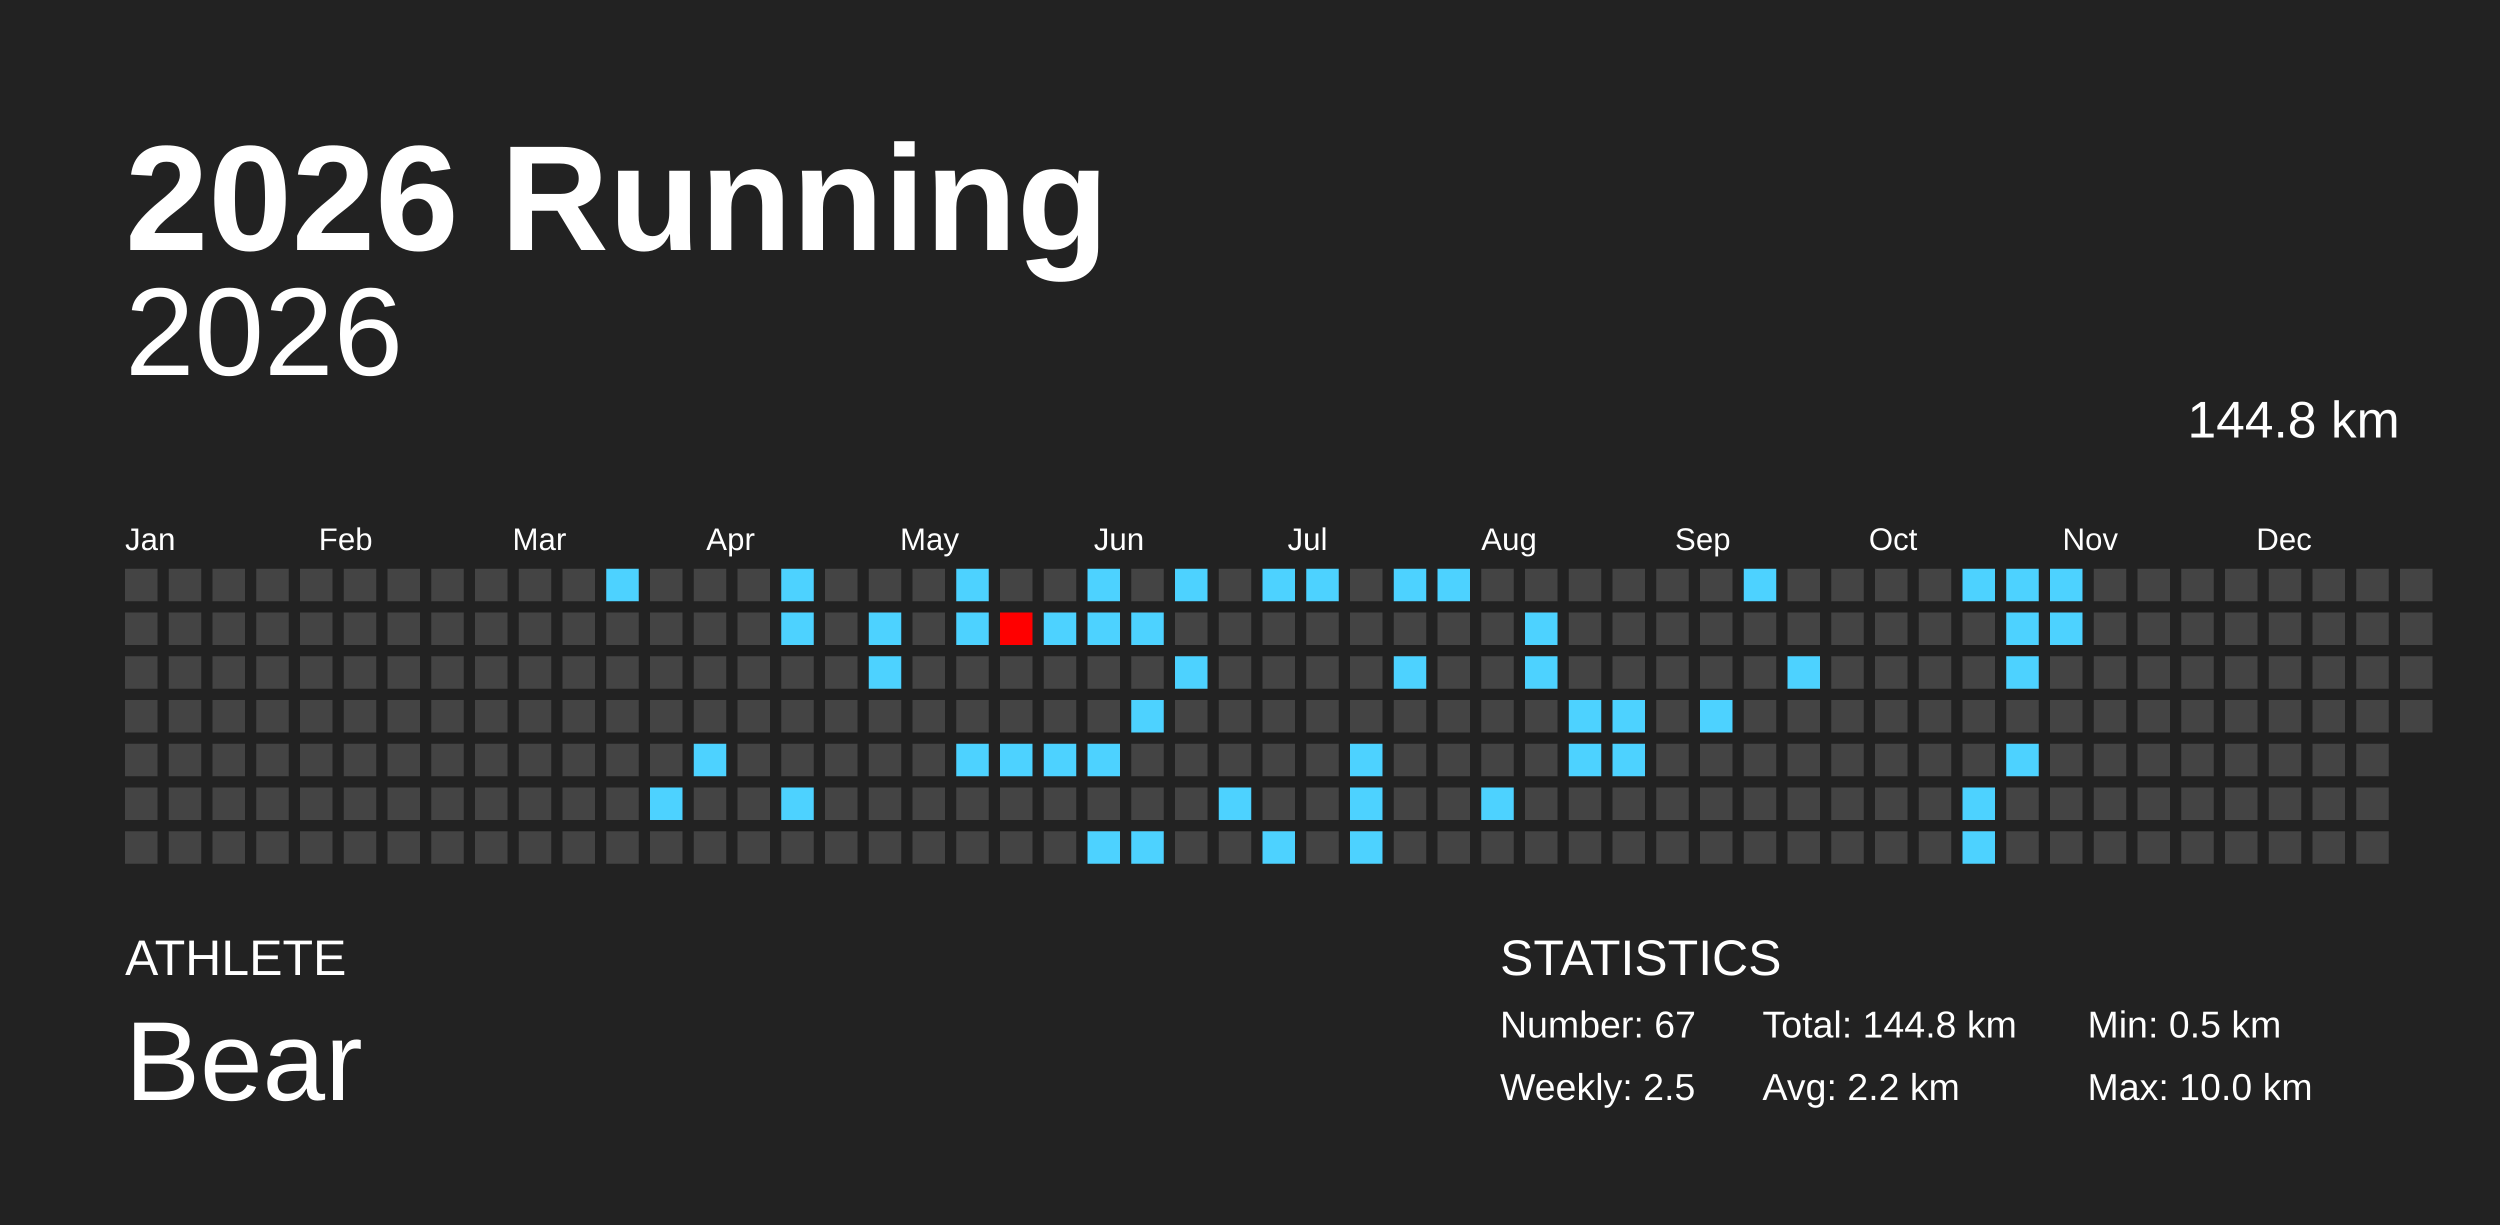
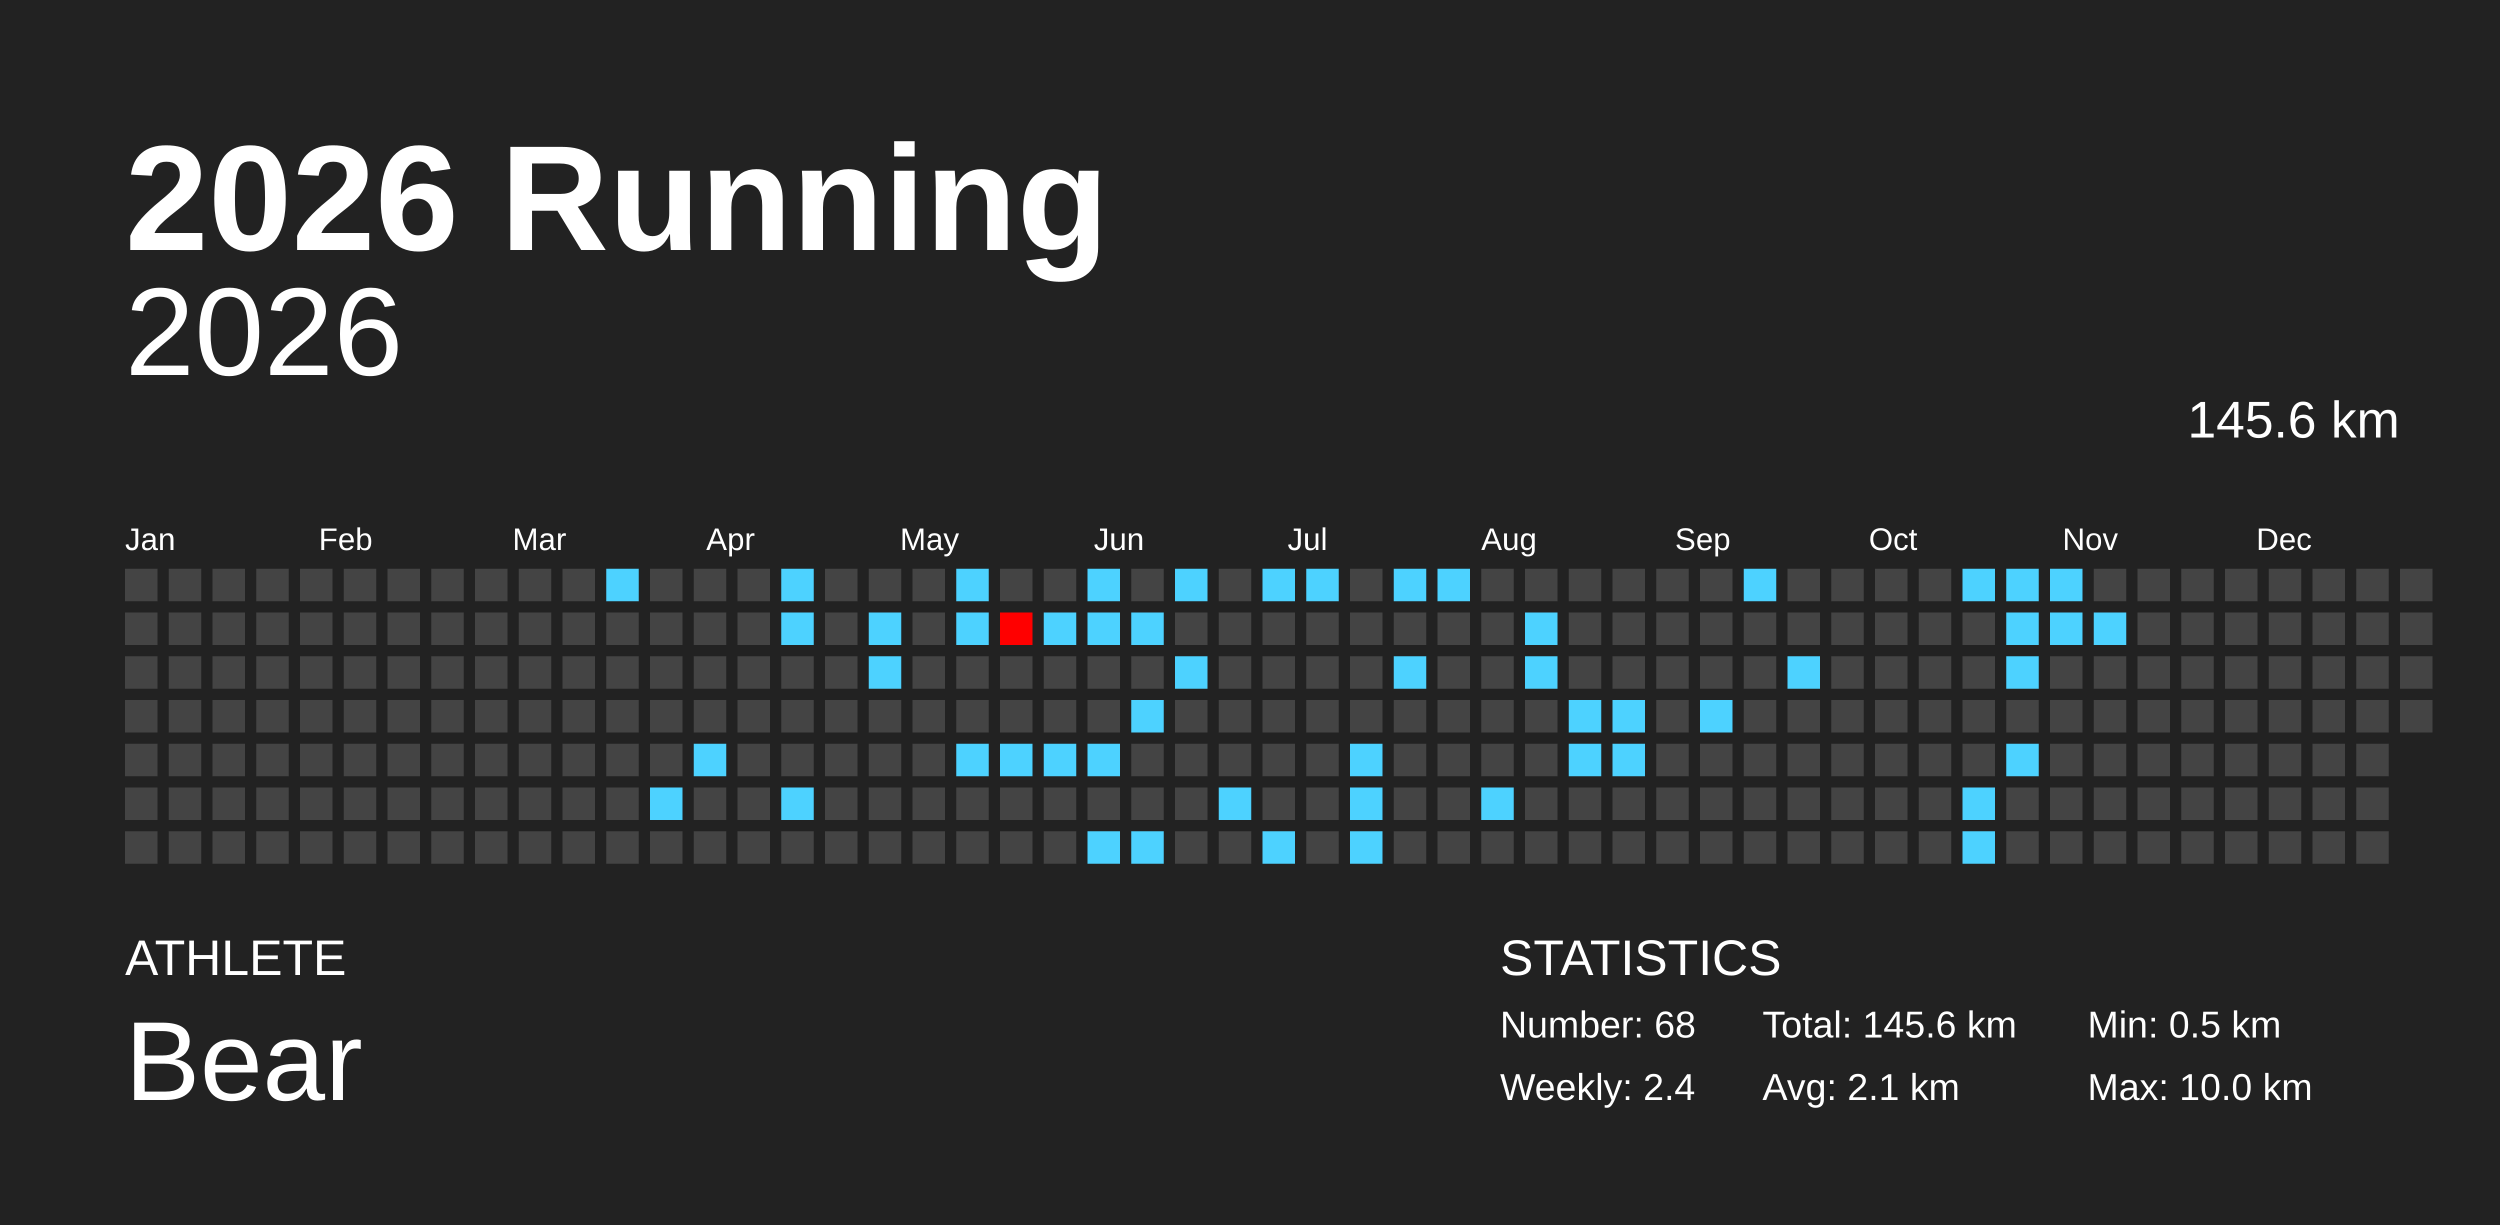
<svg xmlns="http://www.w3.org/2000/svg" baseProfile="full" height="98mm" version="1.1" viewBox="0,0,200,98" width="200mm">
  <defs />
  <rect fill="#222222" height="98" width="200" x="0" y="0" />
  <text fill="#FFFFFF" style="font-size:12px; font-family:Arial; font-weight:bold;" x="10" y="20">2026 Running</text>
  <text fill="#FFFFFF" style="font-size:4px; font-family:Arial" x="10" y="78">ATHLETE</text>
  <text fill="#FFFFFF" style="font-size:9px; font-family:Arial" x="10" y="88">Bear</text>
  <text fill="#FFFFFF" style="font-size:4px; font-family:Arial" x="120" y="78">STATISTICS</text>
-   <text fill="#FFFFFF" style="font-size:3px; font-family:Arial" x="120" y="83">Number: 67</text>
-   <text fill="#FFFFFF" style="font-size:3px; font-family:Arial" x="120" y="88">Weekly: 2.5</text>
-   <text fill="#FFFFFF" style="font-size:3px; font-family:Arial" x="141" y="83">Total: 144.8 km</text>
-   <text fill="#FFFFFF" style="font-size:3px; font-family:Arial" x="141" y="88">Avg: 2.2 km</text>
+   <text fill="#FFFFFF" style="font-size:3px; font-family:Arial" x="120" y="83">Number: 68</text>
+   <text fill="#FFFFFF" style="font-size:3px; font-family:Arial" x="120" y="88">Weekly: 2.4</text>
+   <text fill="#FFFFFF" style="font-size:3px; font-family:Arial" x="141" y="83">Total: 145.6 km</text>
+   <text fill="#FFFFFF" style="font-size:3px; font-family:Arial" x="141" y="88">Avg: 2.1 km</text>
  <text fill="#FFFFFF" style="font-size:3px; font-family:Arial" x="167" y="83">Min: 0.5 km</text>
  <text fill="#FFFFFF" style="font-size:3px; font-family:Arial" x="167" y="88">Max: 10.0 km</text>
  <text alignment-baseline="hanging" fill="#FFFFFF" style="font-size:10.0px; font-family:Arial;" x="10" y="30">2026</text>
-   <text alignment-baseline="hanging" fill="#FFFFFF" style="font-size:4.125px; font-family:Arial;" x="175" y="35">144.8 km</text>
+   <text alignment-baseline="hanging" fill="#FFFFFF" style="font-size:4.125px; font-family:Arial;" x="175" y="35">145.6 km</text>
  <text fill="#FFFFFF" style="font-size:2.5px; font-family:Arial" x="10.0" y="44">Jan</text>
  <text fill="#FFFFFF" style="font-size:2.5px; font-family:Arial" x="25.5" y="44">Feb</text>
  <text fill="#FFFFFF" style="font-size:2.5px; font-family:Arial" x="41.0" y="44">Mar</text>
  <text fill="#FFFFFF" style="font-size:2.5px; font-family:Arial" x="56.5" y="44">Apr</text>
  <text fill="#FFFFFF" style="font-size:2.5px; font-family:Arial" x="72.0" y="44">May</text>
  <text fill="#FFFFFF" style="font-size:2.5px; font-family:Arial" x="87.5" y="44">Jun</text>
  <text fill="#FFFFFF" style="font-size:2.5px; font-family:Arial" x="103.0" y="44">Jul</text>
  <text fill="#FFFFFF" style="font-size:2.5px; font-family:Arial" x="118.5" y="44">Aug</text>
  <text fill="#FFFFFF" style="font-size:2.5px; font-family:Arial" x="134.0" y="44">Sep</text>
  <text fill="#FFFFFF" style="font-size:2.5px; font-family:Arial" x="149.5" y="44">Oct</text>
  <text fill="#FFFFFF" style="font-size:2.5px; font-family:Arial" x="165.0" y="44">Nov</text>
  <text fill="#FFFFFF" style="font-size:2.5px; font-family:Arial" x="180.5" y="44">Dec</text>
  <rect fill="#444444" height="2.6" width="2.6" x="10.0" y="45.5" />
  <rect fill="#444444" height="2.6" width="2.6" x="10.0" y="49.0" />
  <rect fill="#444444" height="2.6" width="2.6" x="10.0" y="52.5" />
  <rect fill="#444444" height="2.6" width="2.6" x="10.0" y="56.0" />
  <rect fill="#444444" height="2.6" width="2.6" x="10.0" y="59.5" />
  <rect fill="#444444" height="2.6" width="2.6" x="10.0" y="63.0" />
  <rect fill="#444444" height="2.6" width="2.6" x="10.0" y="66.5" />
  <rect fill="#444444" height="2.6" width="2.6" x="13.5" y="45.5" />
  <rect fill="#444444" height="2.6" width="2.6" x="13.5" y="49.0" />
  <rect fill="#444444" height="2.6" width="2.6" x="13.5" y="52.5" />
  <rect fill="#444444" height="2.6" width="2.6" x="13.5" y="56.0" />
  <rect fill="#444444" height="2.6" width="2.6" x="13.5" y="59.5" />
  <rect fill="#444444" height="2.6" width="2.6" x="13.5" y="63.0" />
  <rect fill="#444444" height="2.6" width="2.6" x="13.5" y="66.5" />
  <rect fill="#444444" height="2.6" width="2.6" x="17.0" y="45.5" />
  <rect fill="#444444" height="2.6" width="2.6" x="17.0" y="49.0" />
  <rect fill="#444444" height="2.6" width="2.6" x="17.0" y="52.5" />
  <rect fill="#444444" height="2.6" width="2.6" x="17.0" y="56.0" />
  <rect fill="#444444" height="2.6" width="2.6" x="17.0" y="59.5" />
  <rect fill="#444444" height="2.6" width="2.6" x="17.0" y="63.0" />
  <rect fill="#444444" height="2.6" width="2.6" x="17.0" y="66.5" />
  <rect fill="#444444" height="2.6" width="2.6" x="20.5" y="45.5" />
  <rect fill="#444444" height="2.6" width="2.6" x="20.5" y="49.0" />
  <rect fill="#444444" height="2.6" width="2.6" x="20.5" y="52.5" />
  <rect fill="#444444" height="2.6" width="2.6" x="20.5" y="56.0" />
  <rect fill="#444444" height="2.6" width="2.6" x="20.5" y="59.5" />
  <rect fill="#444444" height="2.6" width="2.6" x="20.5" y="63.0" />
  <rect fill="#444444" height="2.6" width="2.6" x="20.5" y="66.5" />
  <rect fill="#444444" height="2.6" width="2.6" x="24.0" y="45.5" />
  <rect fill="#444444" height="2.6" width="2.6" x="24.0" y="49.0" />
  <rect fill="#444444" height="2.6" width="2.6" x="24.0" y="52.5" />
  <rect fill="#444444" height="2.6" width="2.6" x="24.0" y="56.0" />
  <rect fill="#444444" height="2.6" width="2.6" x="24.0" y="59.5" />
  <rect fill="#444444" height="2.6" width="2.6" x="24.0" y="63.0" />
  <rect fill="#444444" height="2.6" width="2.6" x="24.0" y="66.5" />
  <rect fill="#444444" height="2.6" width="2.6" x="27.5" y="45.5" />
  <rect fill="#444444" height="2.6" width="2.6" x="27.5" y="49.0" />
  <rect fill="#444444" height="2.6" width="2.6" x="27.5" y="52.5" />
  <rect fill="#444444" height="2.6" width="2.6" x="27.5" y="56.0" />
  <rect fill="#444444" height="2.6" width="2.6" x="27.5" y="59.5" />
  <rect fill="#444444" height="2.6" width="2.6" x="27.5" y="63.0" />
  <rect fill="#444444" height="2.6" width="2.6" x="27.5" y="66.5" />
  <rect fill="#444444" height="2.6" width="2.6" x="31.0" y="45.5" />
  <rect fill="#444444" height="2.6" width="2.6" x="31.0" y="49.0" />
  <rect fill="#444444" height="2.6" width="2.6" x="31.0" y="52.5" />
  <rect fill="#444444" height="2.6" width="2.6" x="31.0" y="56.0" />
  <rect fill="#444444" height="2.6" width="2.6" x="31.0" y="59.5" />
  <rect fill="#444444" height="2.6" width="2.6" x="31.0" y="63.0" />
  <rect fill="#444444" height="2.6" width="2.6" x="31.0" y="66.5" />
  <rect fill="#444444" height="2.6" width="2.6" x="34.5" y="45.5" />
  <rect fill="#444444" height="2.6" width="2.6" x="34.5" y="49.0" />
  <rect fill="#444444" height="2.6" width="2.6" x="34.5" y="52.5" />
  <rect fill="#444444" height="2.6" width="2.6" x="34.5" y="56.0" />
  <rect fill="#444444" height="2.6" width="2.6" x="34.5" y="59.5" />
  <rect fill="#444444" height="2.6" width="2.6" x="34.5" y="63.0" />
  <rect fill="#444444" height="2.6" width="2.6" x="34.5" y="66.5" />
  <rect fill="#444444" height="2.6" width="2.6" x="38.0" y="45.5" />
  <rect fill="#444444" height="2.6" width="2.6" x="38.0" y="49.0" />
  <rect fill="#444444" height="2.6" width="2.6" x="38.0" y="52.5" />
  <rect fill="#444444" height="2.6" width="2.6" x="38.0" y="56.0" />
  <rect fill="#444444" height="2.6" width="2.6" x="38.0" y="59.5" />
  <rect fill="#444444" height="2.6" width="2.6" x="38.0" y="63.0" />
  <rect fill="#444444" height="2.6" width="2.6" x="38.0" y="66.5" />
  <rect fill="#444444" height="2.6" width="2.6" x="41.5" y="45.5" />
  <rect fill="#444444" height="2.6" width="2.6" x="41.5" y="49.0" />
  <rect fill="#444444" height="2.6" width="2.6" x="41.5" y="52.5" />
  <rect fill="#444444" height="2.6" width="2.6" x="41.5" y="56.0" />
  <rect fill="#444444" height="2.6" width="2.6" x="41.5" y="59.5" />
  <rect fill="#444444" height="2.6" width="2.6" x="41.5" y="63.0" />
  <rect fill="#444444" height="2.6" width="2.6" x="41.5" y="66.5" />
  <rect fill="#444444" height="2.6" width="2.6" x="45.0" y="45.5" />
  <rect fill="#444444" height="2.6" width="2.6" x="45.0" y="49.0" />
  <rect fill="#444444" height="2.6" width="2.6" x="45.0" y="52.5" />
  <rect fill="#444444" height="2.6" width="2.6" x="45.0" y="56.0" />
  <rect fill="#444444" height="2.6" width="2.6" x="45.0" y="59.5" />
  <rect fill="#444444" height="2.6" width="2.6" x="45.0" y="63.0" />
  <rect fill="#444444" height="2.6" width="2.6" x="45.0" y="66.5" />
  <rect fill="#4dd2ff" height="2.6" width="2.6" x="48.5" y="45.5" />
  <rect fill="#444444" height="2.6" width="2.6" x="48.5" y="49.0" />
  <rect fill="#444444" height="2.6" width="2.6" x="48.5" y="52.5" />
  <rect fill="#444444" height="2.6" width="2.6" x="48.5" y="56.0" />
  <rect fill="#444444" height="2.6" width="2.6" x="48.5" y="59.5" />
  <rect fill="#444444" height="2.6" width="2.6" x="48.5" y="63.0" />
  <rect fill="#444444" height="2.6" width="2.6" x="48.5" y="66.5" />
  <rect fill="#444444" height="2.6" width="2.6" x="52.0" y="45.5" />
  <rect fill="#444444" height="2.6" width="2.6" x="52.0" y="49.0" />
  <rect fill="#444444" height="2.6" width="2.6" x="52.0" y="52.5" />
  <rect fill="#444444" height="2.6" width="2.6" x="52.0" y="56.0" />
  <rect fill="#444444" height="2.6" width="2.6" x="52.0" y="59.5" />
  <rect fill="#4dd2ff" height="2.6" width="2.6" x="52.0" y="63.0" />
  <rect fill="#444444" height="2.6" width="2.6" x="52.0" y="66.5" />
  <rect fill="#444444" height="2.6" width="2.6" x="55.5" y="45.5" />
  <rect fill="#444444" height="2.6" width="2.6" x="55.5" y="49.0" />
  <rect fill="#444444" height="2.6" width="2.6" x="55.5" y="52.5" />
  <rect fill="#444444" height="2.6" width="2.6" x="55.5" y="56.0" />
  <rect fill="#4dd2ff" height="2.6" width="2.6" x="55.5" y="59.5" />
  <rect fill="#444444" height="2.6" width="2.6" x="55.5" y="63.0" />
  <rect fill="#444444" height="2.6" width="2.6" x="55.5" y="66.5" />
  <rect fill="#444444" height="2.6" width="2.6" x="59.0" y="45.5" />
  <rect fill="#444444" height="2.6" width="2.6" x="59.0" y="49.0" />
  <rect fill="#444444" height="2.6" width="2.6" x="59.0" y="52.5" />
  <rect fill="#444444" height="2.6" width="2.6" x="59.0" y="56.0" />
  <rect fill="#444444" height="2.6" width="2.6" x="59.0" y="59.5" />
  <rect fill="#444444" height="2.6" width="2.6" x="59.0" y="63.0" />
  <rect fill="#444444" height="2.6" width="2.6" x="59.0" y="66.5" />
  <rect fill="#4dd2ff" height="2.6" width="2.6" x="62.5" y="45.5" />
  <rect fill="#4dd2ff" height="2.6" width="2.6" x="62.5" y="49.0" />
  <rect fill="#444444" height="2.6" width="2.6" x="62.5" y="52.5" />
  <rect fill="#444444" height="2.6" width="2.6" x="62.5" y="56.0" />
  <rect fill="#444444" height="2.6" width="2.6" x="62.5" y="59.5" />
  <rect fill="#4dd2ff" height="2.6" width="2.6" x="62.5" y="63.0" />
  <rect fill="#444444" height="2.6" width="2.6" x="62.5" y="66.5" />
  <rect fill="#444444" height="2.6" width="2.6" x="66.0" y="45.5" />
  <rect fill="#444444" height="2.6" width="2.6" x="66.0" y="49.0" />
  <rect fill="#444444" height="2.6" width="2.6" x="66.0" y="52.5" />
  <rect fill="#444444" height="2.6" width="2.6" x="66.0" y="56.0" />
  <rect fill="#444444" height="2.6" width="2.6" x="66.0" y="59.5" />
  <rect fill="#444444" height="2.6" width="2.6" x="66.0" y="63.0" />
  <rect fill="#444444" height="2.6" width="2.6" x="66.0" y="66.5" />
  <rect fill="#444444" height="2.6" width="2.6" x="69.5" y="45.5" />
  <rect fill="#4dd2ff" height="2.6" width="2.6" x="69.5" y="49.0" />
  <rect fill="#4dd2ff" height="2.6" width="2.6" x="69.5" y="52.5" />
  <rect fill="#444444" height="2.6" width="2.6" x="69.5" y="56.0" />
  <rect fill="#444444" height="2.6" width="2.6" x="69.5" y="59.5" />
  <rect fill="#444444" height="2.6" width="2.6" x="69.5" y="63.0" />
  <rect fill="#444444" height="2.6" width="2.6" x="69.5" y="66.5" />
  <rect fill="#444444" height="2.6" width="2.6" x="73.0" y="45.5" />
  <rect fill="#444444" height="2.6" width="2.6" x="73.0" y="49.0" />
  <rect fill="#444444" height="2.6" width="2.6" x="73.0" y="52.5" />
  <rect fill="#444444" height="2.6" width="2.6" x="73.0" y="56.0" />
  <rect fill="#444444" height="2.6" width="2.6" x="73.0" y="59.5" />
  <rect fill="#444444" height="2.6" width="2.6" x="73.0" y="63.0" />
  <rect fill="#444444" height="2.6" width="2.6" x="73.0" y="66.5" />
  <rect fill="#4dd2ff" height="2.6" width="2.6" x="76.5" y="45.5" />
  <rect fill="#4dd2ff" height="2.6" width="2.6" x="76.5" y="49.0" />
  <rect fill="#444444" height="2.6" width="2.6" x="76.5" y="52.5" />
  <rect fill="#444444" height="2.6" width="2.6" x="76.5" y="56.0" />
  <rect fill="#4dd2ff" height="2.6" width="2.6" x="76.5" y="59.5" />
  <rect fill="#444444" height="2.6" width="2.6" x="76.5" y="63.0" />
  <rect fill="#444444" height="2.6" width="2.6" x="76.5" y="66.5" />
  <rect fill="#444444" height="2.6" width="2.6" x="80.0" y="45.5" />
  <rect fill="#ff0000" height="2.6" width="2.6" x="80.0" y="49.0" />
  <rect fill="#444444" height="2.6" width="2.6" x="80.0" y="52.5" />
  <rect fill="#444444" height="2.6" width="2.6" x="80.0" y="56.0" />
  <rect fill="#4dd2ff" height="2.6" width="2.6" x="80.0" y="59.5" />
  <rect fill="#444444" height="2.6" width="2.6" x="80.0" y="63.0" />
  <rect fill="#444444" height="2.6" width="2.6" x="80.0" y="66.5" />
  <rect fill="#444444" height="2.6" width="2.6" x="83.5" y="45.5" />
  <rect fill="#4dd2ff" height="2.6" width="2.6" x="83.5" y="49.0" />
  <rect fill="#444444" height="2.6" width="2.6" x="83.5" y="52.5" />
  <rect fill="#444444" height="2.6" width="2.6" x="83.5" y="56.0" />
  <rect fill="#4dd2ff" height="2.6" width="2.6" x="83.5" y="59.5" />
  <rect fill="#444444" height="2.6" width="2.6" x="83.5" y="63.0" />
  <rect fill="#444444" height="2.6" width="2.6" x="83.5" y="66.5" />
  <rect fill="#4dd2ff" height="2.6" width="2.6" x="87.0" y="45.5" />
  <rect fill="#4dd2ff" height="2.6" width="2.6" x="87.0" y="49.0" />
  <rect fill="#444444" height="2.6" width="2.6" x="87.0" y="52.5" />
  <rect fill="#444444" height="2.6" width="2.6" x="87.0" y="56.0" />
  <rect fill="#4dd2ff" height="2.6" width="2.6" x="87.0" y="59.5" />
  <rect fill="#444444" height="2.6" width="2.6" x="87.0" y="63.0" />
  <rect fill="#4dd2ff" height="2.6" width="2.6" x="87.0" y="66.5" />
  <rect fill="#444444" height="2.6" width="2.6" x="90.5" y="45.5" />
  <rect fill="#4dd2ff" height="2.6" width="2.6" x="90.5" y="49.0" />
  <rect fill="#444444" height="2.6" width="2.6" x="90.5" y="52.5" />
  <rect fill="#4dd2ff" height="2.6" width="2.6" x="90.5" y="56.0" />
  <rect fill="#444444" height="2.6" width="2.6" x="90.5" y="59.5" />
  <rect fill="#444444" height="2.6" width="2.6" x="90.5" y="63.0" />
  <rect fill="#4dd2ff" height="2.6" width="2.6" x="90.5" y="66.5" />
  <rect fill="#4dd2ff" height="2.6" width="2.6" x="94.0" y="45.5" />
  <rect fill="#444444" height="2.6" width="2.6" x="94.0" y="49.0" />
  <rect fill="#4dd2ff" height="2.6" width="2.6" x="94.0" y="52.5" />
  <rect fill="#444444" height="2.6" width="2.6" x="94.0" y="56.0" />
  <rect fill="#444444" height="2.6" width="2.6" x="94.0" y="59.5" />
  <rect fill="#444444" height="2.6" width="2.6" x="94.0" y="63.0" />
  <rect fill="#444444" height="2.6" width="2.6" x="94.0" y="66.5" />
  <rect fill="#444444" height="2.6" width="2.6" x="97.5" y="45.5" />
  <rect fill="#444444" height="2.6" width="2.6" x="97.5" y="49.0" />
  <rect fill="#444444" height="2.6" width="2.6" x="97.5" y="52.5" />
  <rect fill="#444444" height="2.6" width="2.6" x="97.5" y="56.0" />
  <rect fill="#444444" height="2.6" width="2.6" x="97.5" y="59.5" />
  <rect fill="#4dd2ff" height="2.6" width="2.6" x="97.5" y="63.0" />
  <rect fill="#444444" height="2.6" width="2.6" x="97.5" y="66.5" />
  <rect fill="#4dd2ff" height="2.6" width="2.6" x="101.0" y="45.5" />
  <rect fill="#444444" height="2.6" width="2.6" x="101.0" y="49.0" />
  <rect fill="#444444" height="2.6" width="2.6" x="101.0" y="52.5" />
  <rect fill="#444444" height="2.6" width="2.6" x="101.0" y="56.0" />
  <rect fill="#444444" height="2.6" width="2.6" x="101.0" y="59.5" />
  <rect fill="#444444" height="2.6" width="2.6" x="101.0" y="63.0" />
  <rect fill="#4dd2ff" height="2.6" width="2.6" x="101.0" y="66.5" />
  <rect fill="#4dd2ff" height="2.6" width="2.6" x="104.5" y="45.5" />
  <rect fill="#444444" height="2.6" width="2.6" x="104.5" y="49.0" />
  <rect fill="#444444" height="2.6" width="2.6" x="104.5" y="52.5" />
  <rect fill="#444444" height="2.6" width="2.6" x="104.5" y="56.0" />
  <rect fill="#444444" height="2.6" width="2.6" x="104.5" y="59.5" />
  <rect fill="#444444" height="2.6" width="2.6" x="104.5" y="63.0" />
  <rect fill="#444444" height="2.6" width="2.6" x="104.5" y="66.5" />
  <rect fill="#444444" height="2.6" width="2.6" x="108.0" y="45.5" />
  <rect fill="#444444" height="2.6" width="2.6" x="108.0" y="49.0" />
  <rect fill="#444444" height="2.6" width="2.6" x="108.0" y="52.5" />
  <rect fill="#444444" height="2.6" width="2.6" x="108.0" y="56.0" />
  <rect fill="#4dd2ff" height="2.6" width="2.6" x="108.0" y="59.5" />
  <rect fill="#4dd2ff" height="2.6" width="2.6" x="108.0" y="63.0" />
  <rect fill="#4dd2ff" height="2.6" width="2.6" x="108.0" y="66.5" />
  <rect fill="#4dd2ff" height="2.6" width="2.6" x="111.5" y="45.5" />
  <rect fill="#444444" height="2.6" width="2.6" x="111.5" y="49.0" />
  <rect fill="#4dd2ff" height="2.6" width="2.6" x="111.5" y="52.5" />
  <rect fill="#444444" height="2.6" width="2.6" x="111.5" y="56.0" />
  <rect fill="#444444" height="2.6" width="2.6" x="111.5" y="59.5" />
  <rect fill="#444444" height="2.6" width="2.6" x="111.5" y="63.0" />
  <rect fill="#444444" height="2.6" width="2.6" x="111.5" y="66.5" />
  <rect fill="#4dd2ff" height="2.6" width="2.6" x="115.0" y="45.5" />
  <rect fill="#444444" height="2.6" width="2.6" x="115.0" y="49.0" />
  <rect fill="#444444" height="2.6" width="2.6" x="115.0" y="52.5" />
  <rect fill="#444444" height="2.6" width="2.6" x="115.0" y="56.0" />
  <rect fill="#444444" height="2.6" width="2.6" x="115.0" y="59.5" />
  <rect fill="#444444" height="2.6" width="2.6" x="115.0" y="63.0" />
  <rect fill="#444444" height="2.6" width="2.6" x="115.0" y="66.5" />
  <rect fill="#444444" height="2.6" width="2.6" x="118.5" y="45.5" />
  <rect fill="#444444" height="2.6" width="2.6" x="118.5" y="49.0" />
  <rect fill="#444444" height="2.6" width="2.6" x="118.5" y="52.5" />
  <rect fill="#444444" height="2.6" width="2.6" x="118.5" y="56.0" />
  <rect fill="#444444" height="2.6" width="2.6" x="118.5" y="59.5" />
  <rect fill="#4dd2ff" height="2.6" width="2.6" x="118.5" y="63.0" />
  <rect fill="#444444" height="2.6" width="2.6" x="118.5" y="66.5" />
  <rect fill="#444444" height="2.6" width="2.6" x="122.0" y="45.5" />
  <rect fill="#4dd2ff" height="2.6" width="2.6" x="122.0" y="49.0" />
  <rect fill="#4dd2ff" height="2.6" width="2.6" x="122.0" y="52.5" />
  <rect fill="#444444" height="2.6" width="2.6" x="122.0" y="56.0" />
  <rect fill="#444444" height="2.6" width="2.6" x="122.0" y="59.5" />
  <rect fill="#444444" height="2.6" width="2.6" x="122.0" y="63.0" />
  <rect fill="#444444" height="2.6" width="2.6" x="122.0" y="66.5" />
  <rect fill="#444444" height="2.6" width="2.6" x="125.5" y="45.5" />
  <rect fill="#444444" height="2.6" width="2.6" x="125.5" y="49.0" />
  <rect fill="#444444" height="2.6" width="2.6" x="125.5" y="52.5" />
  <rect fill="#4dd2ff" height="2.6" width="2.6" x="125.5" y="56.0" />
  <rect fill="#4dd2ff" height="2.6" width="2.6" x="125.5" y="59.5" />
  <rect fill="#444444" height="2.6" width="2.6" x="125.5" y="63.0" />
  <rect fill="#444444" height="2.6" width="2.6" x="125.5" y="66.5" />
  <rect fill="#444444" height="2.6" width="2.6" x="129.0" y="45.5" />
  <rect fill="#444444" height="2.6" width="2.6" x="129.0" y="49.0" />
  <rect fill="#444444" height="2.6" width="2.6" x="129.0" y="52.5" />
  <rect fill="#4dd2ff" height="2.6" width="2.6" x="129.0" y="56.0" />
  <rect fill="#4dd2ff" height="2.6" width="2.6" x="129.0" y="59.5" />
  <rect fill="#444444" height="2.6" width="2.6" x="129.0" y="63.0" />
  <rect fill="#444444" height="2.6" width="2.6" x="129.0" y="66.5" />
  <rect fill="#444444" height="2.6" width="2.6" x="132.5" y="45.5" />
  <rect fill="#444444" height="2.6" width="2.6" x="132.5" y="49.0" />
  <rect fill="#444444" height="2.6" width="2.6" x="132.5" y="52.5" />
  <rect fill="#444444" height="2.6" width="2.6" x="132.5" y="56.0" />
  <rect fill="#444444" height="2.6" width="2.6" x="132.5" y="59.5" />
  <rect fill="#444444" height="2.6" width="2.6" x="132.5" y="63.0" />
  <rect fill="#444444" height="2.6" width="2.6" x="132.5" y="66.5" />
  <rect fill="#444444" height="2.6" width="2.6" x="136.0" y="45.5" />
  <rect fill="#444444" height="2.6" width="2.6" x="136.0" y="49.0" />
  <rect fill="#444444" height="2.6" width="2.6" x="136.0" y="52.5" />
  <rect fill="#4dd2ff" height="2.6" width="2.6" x="136.0" y="56.0" />
  <rect fill="#444444" height="2.6" width="2.6" x="136.0" y="59.5" />
  <rect fill="#444444" height="2.6" width="2.6" x="136.0" y="63.0" />
  <rect fill="#444444" height="2.6" width="2.6" x="136.0" y="66.5" />
  <rect fill="#4dd2ff" height="2.6" width="2.6" x="139.5" y="45.5" />
  <rect fill="#444444" height="2.6" width="2.6" x="139.5" y="49.0" />
  <rect fill="#444444" height="2.6" width="2.6" x="139.5" y="52.5" />
  <rect fill="#444444" height="2.6" width="2.6" x="139.5" y="56.0" />
  <rect fill="#444444" height="2.6" width="2.6" x="139.5" y="59.5" />
  <rect fill="#444444" height="2.6" width="2.6" x="139.5" y="63.0" />
  <rect fill="#444444" height="2.6" width="2.6" x="139.5" y="66.5" />
  <rect fill="#444444" height="2.6" width="2.6" x="143.0" y="45.5" />
  <rect fill="#444444" height="2.6" width="2.6" x="143.0" y="49.0" />
  <rect fill="#4dd2ff" height="2.6" width="2.6" x="143.0" y="52.5" />
  <rect fill="#444444" height="2.6" width="2.6" x="143.0" y="56.0" />
  <rect fill="#444444" height="2.6" width="2.6" x="143.0" y="59.5" />
  <rect fill="#444444" height="2.6" width="2.6" x="143.0" y="63.0" />
  <rect fill="#444444" height="2.6" width="2.6" x="143.0" y="66.5" />
  <rect fill="#444444" height="2.6" width="2.6" x="146.5" y="45.5" />
  <rect fill="#444444" height="2.6" width="2.6" x="146.5" y="49.0" />
  <rect fill="#444444" height="2.6" width="2.6" x="146.5" y="52.5" />
  <rect fill="#444444" height="2.6" width="2.6" x="146.5" y="56.0" />
  <rect fill="#444444" height="2.6" width="2.6" x="146.5" y="59.5" />
  <rect fill="#444444" height="2.6" width="2.6" x="146.5" y="63.0" />
  <rect fill="#444444" height="2.6" width="2.6" x="146.5" y="66.5" />
  <rect fill="#444444" height="2.6" width="2.6" x="150.0" y="45.5" />
  <rect fill="#444444" height="2.6" width="2.6" x="150.0" y="49.0" />
  <rect fill="#444444" height="2.6" width="2.6" x="150.0" y="52.5" />
  <rect fill="#444444" height="2.6" width="2.6" x="150.0" y="56.0" />
  <rect fill="#444444" height="2.6" width="2.6" x="150.0" y="59.5" />
  <rect fill="#444444" height="2.6" width="2.6" x="150.0" y="63.0" />
  <rect fill="#444444" height="2.6" width="2.6" x="150.0" y="66.5" />
  <rect fill="#444444" height="2.6" width="2.6" x="153.5" y="45.5" />
  <rect fill="#444444" height="2.6" width="2.6" x="153.5" y="49.0" />
  <rect fill="#444444" height="2.6" width="2.6" x="153.5" y="52.5" />
  <rect fill="#444444" height="2.6" width="2.6" x="153.5" y="56.0" />
  <rect fill="#444444" height="2.6" width="2.6" x="153.5" y="59.5" />
  <rect fill="#444444" height="2.6" width="2.6" x="153.5" y="63.0" />
  <rect fill="#444444" height="2.6" width="2.6" x="153.5" y="66.5" />
  <rect fill="#4dd2ff" height="2.6" width="2.6" x="157.0" y="45.5" />
  <rect fill="#444444" height="2.6" width="2.6" x="157.0" y="49.0" />
  <rect fill="#444444" height="2.6" width="2.6" x="157.0" y="52.5" />
  <rect fill="#444444" height="2.6" width="2.6" x="157.0" y="56.0" />
  <rect fill="#444444" height="2.6" width="2.6" x="157.0" y="59.5" />
  <rect fill="#4dd2ff" height="2.6" width="2.6" x="157.0" y="63.0" />
  <rect fill="#4dd2ff" height="2.6" width="2.6" x="157.0" y="66.5" />
  <rect fill="#4dd2ff" height="2.6" width="2.6" x="160.5" y="45.5" />
  <rect fill="#4dd2ff" height="2.6" width="2.6" x="160.5" y="49.0" />
  <rect fill="#4dd2ff" height="2.6" width="2.6" x="160.5" y="52.5" />
  <rect fill="#444444" height="2.6" width="2.6" x="160.5" y="56.0" />
  <rect fill="#4dd2ff" height="2.6" width="2.6" x="160.5" y="59.5" />
  <rect fill="#444444" height="2.6" width="2.6" x="160.5" y="63.0" />
  <rect fill="#444444" height="2.6" width="2.6" x="160.5" y="66.5" />
  <rect fill="#4dd2ff" height="2.6" width="2.6" x="164.0" y="45.5" />
  <rect fill="#4dd2ff" height="2.6" width="2.6" x="164.0" y="49.0" />
  <rect fill="#444444" height="2.6" width="2.6" x="164.0" y="52.5" />
  <rect fill="#444444" height="2.6" width="2.6" x="164.0" y="56.0" />
  <rect fill="#444444" height="2.6" width="2.6" x="164.0" y="59.5" />
  <rect fill="#444444" height="2.6" width="2.6" x="164.0" y="63.0" />
  <rect fill="#444444" height="2.6" width="2.6" x="164.0" y="66.5" />
  <rect fill="#444444" height="2.6" width="2.6" x="167.5" y="45.5" />
-   <rect fill="#444444" height="2.6" width="2.6" x="167.5" y="49.0" />
+   <rect fill="#4dd2ff" height="2.6" width="2.6" x="167.5" y="49.0" />
  <rect fill="#444444" height="2.6" width="2.6" x="167.5" y="52.5" />
  <rect fill="#444444" height="2.6" width="2.6" x="167.5" y="56.0" />
  <rect fill="#444444" height="2.6" width="2.6" x="167.5" y="59.5" />
  <rect fill="#444444" height="2.6" width="2.6" x="167.5" y="63.0" />
  <rect fill="#444444" height="2.6" width="2.6" x="167.5" y="66.5" />
  <rect fill="#444444" height="2.6" width="2.6" x="171.0" y="45.5" />
  <rect fill="#444444" height="2.6" width="2.6" x="171.0" y="49.0" />
  <rect fill="#444444" height="2.6" width="2.6" x="171.0" y="52.5" />
  <rect fill="#444444" height="2.6" width="2.6" x="171.0" y="56.0" />
  <rect fill="#444444" height="2.6" width="2.6" x="171.0" y="59.5" />
  <rect fill="#444444" height="2.6" width="2.6" x="171.0" y="63.0" />
  <rect fill="#444444" height="2.6" width="2.6" x="171.0" y="66.5" />
  <rect fill="#444444" height="2.6" width="2.6" x="174.5" y="45.5" />
  <rect fill="#444444" height="2.6" width="2.6" x="174.5" y="49.0" />
  <rect fill="#444444" height="2.6" width="2.6" x="174.5" y="52.5" />
  <rect fill="#444444" height="2.6" width="2.6" x="174.5" y="56.0" />
  <rect fill="#444444" height="2.6" width="2.6" x="174.5" y="59.5" />
  <rect fill="#444444" height="2.6" width="2.6" x="174.5" y="63.0" />
  <rect fill="#444444" height="2.6" width="2.6" x="174.5" y="66.5" />
  <rect fill="#444444" height="2.6" width="2.6" x="178.0" y="45.5" />
  <rect fill="#444444" height="2.6" width="2.6" x="178.0" y="49.0" />
  <rect fill="#444444" height="2.6" width="2.6" x="178.0" y="52.5" />
  <rect fill="#444444" height="2.6" width="2.6" x="178.0" y="56.0" />
  <rect fill="#444444" height="2.6" width="2.6" x="178.0" y="59.5" />
  <rect fill="#444444" height="2.6" width="2.6" x="178.0" y="63.0" />
  <rect fill="#444444" height="2.6" width="2.6" x="178.0" y="66.5" />
  <rect fill="#444444" height="2.6" width="2.6" x="181.5" y="45.5" />
  <rect fill="#444444" height="2.6" width="2.6" x="181.5" y="49.0" />
  <rect fill="#444444" height="2.6" width="2.6" x="181.5" y="52.5" />
  <rect fill="#444444" height="2.6" width="2.6" x="181.5" y="56.0" />
  <rect fill="#444444" height="2.6" width="2.6" x="181.5" y="59.5" />
  <rect fill="#444444" height="2.6" width="2.6" x="181.5" y="63.0" />
  <rect fill="#444444" height="2.6" width="2.6" x="181.5" y="66.5" />
  <rect fill="#444444" height="2.6" width="2.6" x="185.0" y="45.5" />
  <rect fill="#444444" height="2.6" width="2.6" x="185.0" y="49.0" />
  <rect fill="#444444" height="2.6" width="2.6" x="185.0" y="52.5" />
  <rect fill="#444444" height="2.6" width="2.6" x="185.0" y="56.0" />
  <rect fill="#444444" height="2.6" width="2.6" x="185.0" y="59.5" />
  <rect fill="#444444" height="2.6" width="2.6" x="185.0" y="63.0" />
  <rect fill="#444444" height="2.6" width="2.6" x="185.0" y="66.5" />
  <rect fill="#444444" height="2.6" width="2.6" x="188.5" y="45.5" />
  <rect fill="#444444" height="2.6" width="2.6" x="188.5" y="49.0" />
  <rect fill="#444444" height="2.6" width="2.6" x="188.5" y="52.5" />
  <rect fill="#444444" height="2.6" width="2.6" x="188.5" y="56.0" />
  <rect fill="#444444" height="2.6" width="2.6" x="188.5" y="59.5" />
  <rect fill="#444444" height="2.6" width="2.6" x="188.5" y="63.0" />
  <rect fill="#444444" height="2.6" width="2.6" x="188.5" y="66.5" />
  <rect fill="#444444" height="2.6" width="2.6" x="192.0" y="45.5" />
  <rect fill="#444444" height="2.6" width="2.6" x="192.0" y="49.0" />
  <rect fill="#444444" height="2.6" width="2.6" x="192.0" y="52.5" />
  <rect fill="#444444" height="2.6" width="2.6" x="192.0" y="56.0" />
</svg>
